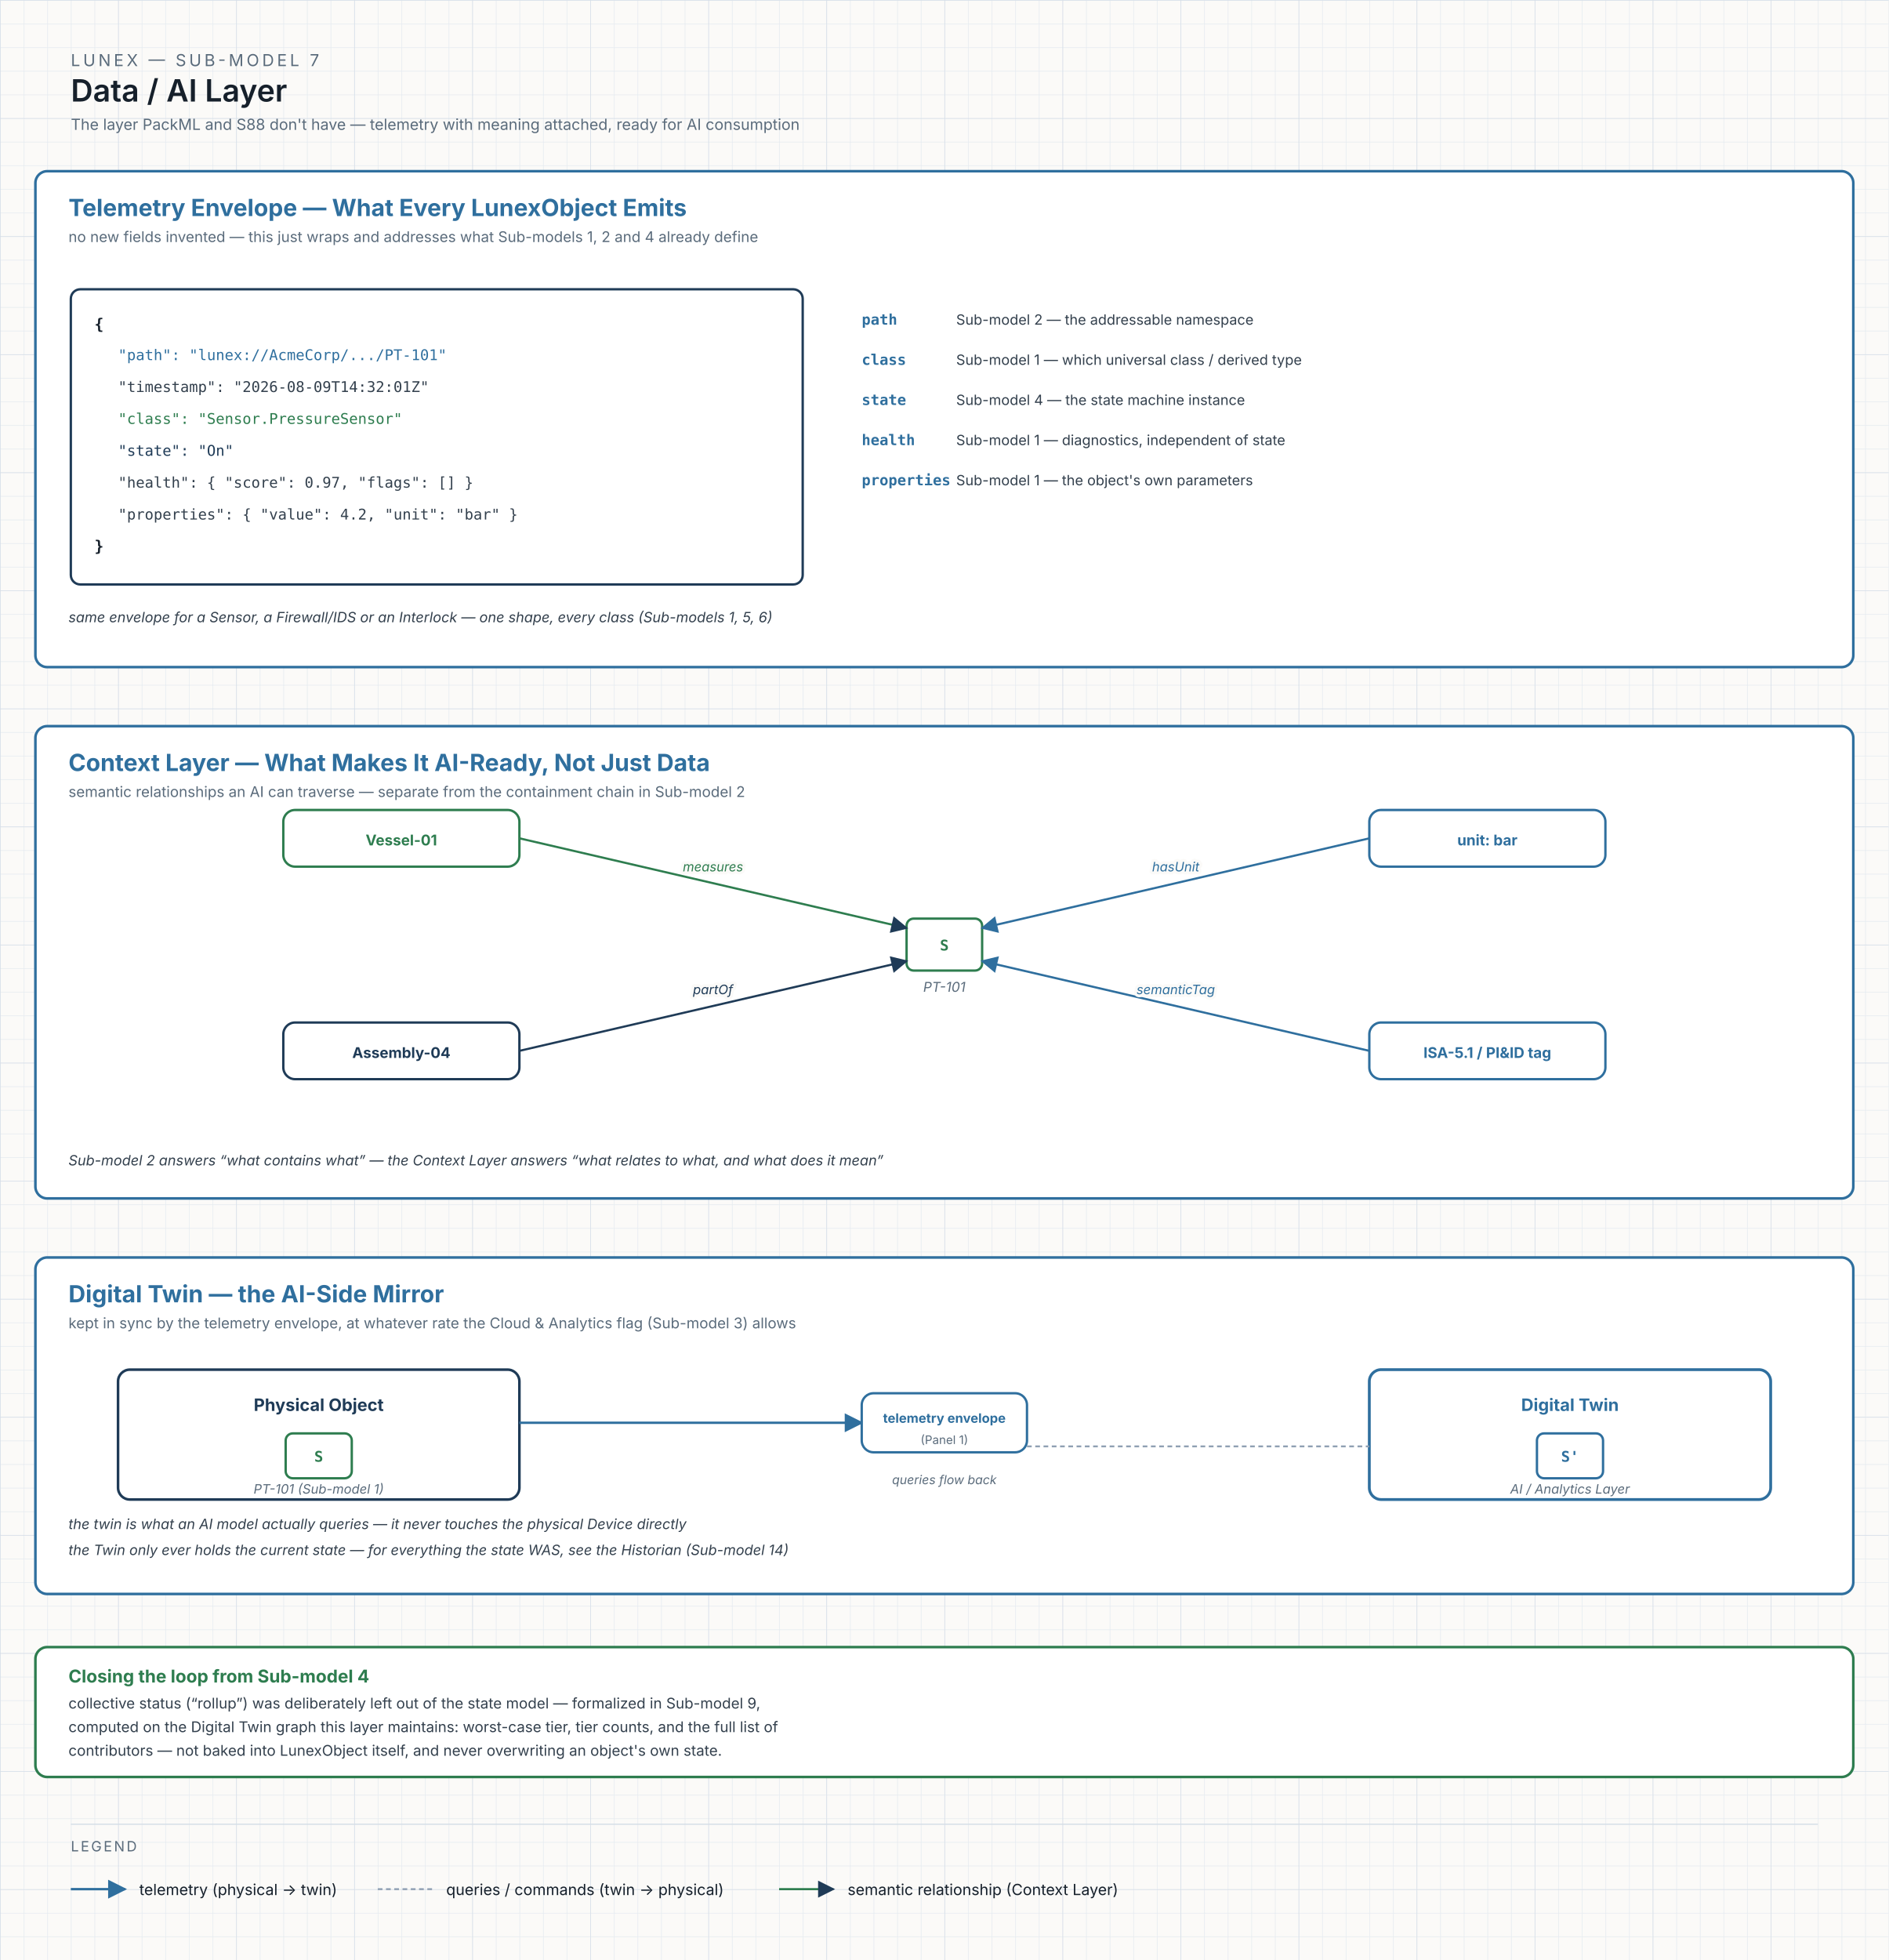
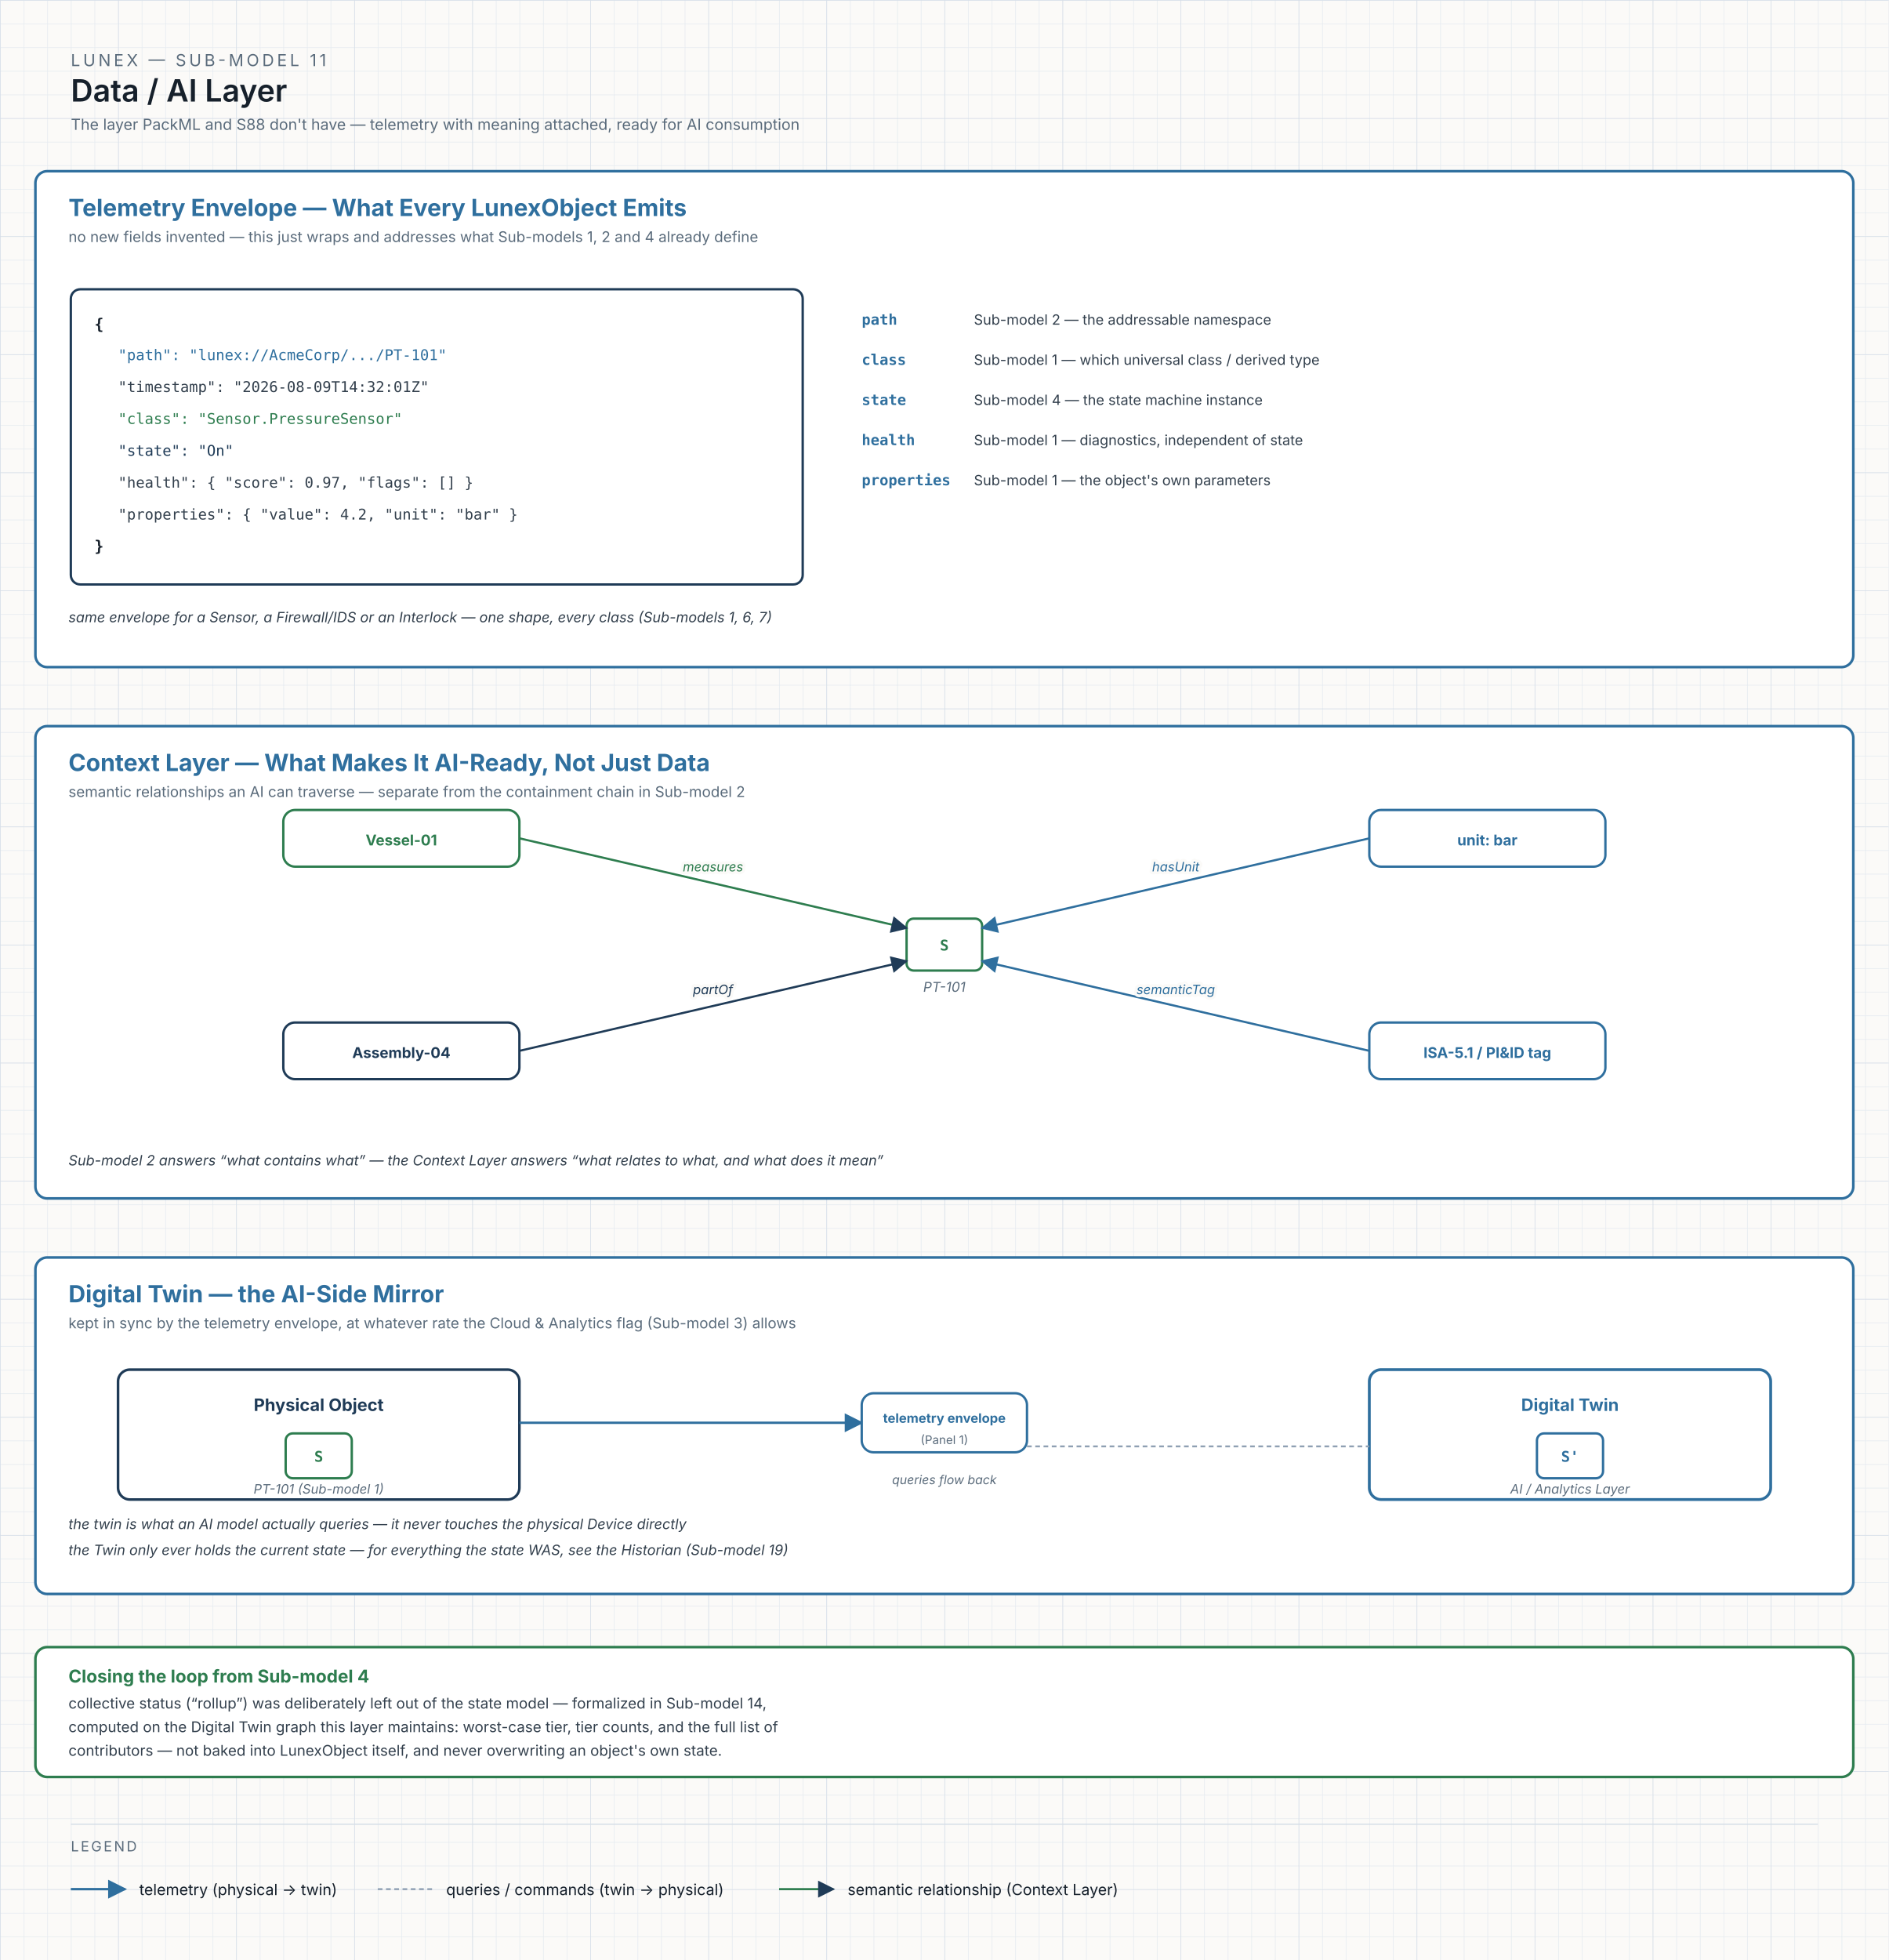
<svg xmlns="http://www.w3.org/2000/svg" viewBox="0 0 1600 1660" width="1600" height="1660" font-family="Inter, Segoe UI, Helvetica Neue, Arial, sans-serif">
  <defs>
    <pattern id="grid" width="20" height="20" patternUnits="userSpaceOnUse">
      <path d="M20 0H0V20" fill="none" stroke="#E6EBF0" stroke-width="1" />
    </pattern>
    <pattern id="grid5" width="100" height="100" patternUnits="userSpaceOnUse">
      <rect width="100" height="100" fill="url(#grid)" />
      <path d="M100 0H0V100" fill="none" stroke="#D6DEE7" stroke-width="1" />
    </pattern>
    <marker id="tri-navy" viewBox="0 0 10 10" refX="9" refY="5" markerWidth="8" markerHeight="8" orient="auto-start-reverse">
      <path d="M0 0 L10 5 L0 10 Z" fill="#1F3B57" />
    </marker>
    <marker id="tri-blue" viewBox="0 0 10 10" refX="9" refY="5" markerWidth="8" markerHeight="8" orient="auto-start-reverse">
      <path d="M0 0 L10 5 L0 10 Z" fill="#2F6F9E" />
    </marker>
    <marker id="tri-hollow" viewBox="0 0 12 12" refX="11" refY="6" markerWidth="11" markerHeight="11" orient="auto-start-reverse">
      <path d="M0 0 L12 6 L0 12 Z" fill="#FFFFFF" stroke="#1F3B57" stroke-width="1.4" />
    </marker>
  </defs>
  <rect width="1600" height="1660" fill="#FBFAF8" />
  <rect width="1600" height="1660" fill="url(#grid5)" />
-   <text x="60" y="56" font-size="14" font-weight="400" fill="#5A6B7B" text-anchor="start" letter-spacing="2.5">LUNEX — SUB-MODEL 7</text>
+   <text x="60" y="56" font-size="14" font-weight="400" fill="#5A6B7B" text-anchor="start" letter-spacing="2.5">LUNEX — SUB-MODEL 11</text>
  <text x="60" y="86" font-size="26" font-weight="600" fill="#16202B" text-anchor="start">Data / AI Layer</text>
  <text x="60" y="110" font-size="13" font-weight="400" fill="#5A6B7B" text-anchor="start">The layer PackML and S88 don't have — telemetry with meaning attached, ready for AI consumption</text>
  <rect x="30" y="145" width="1540" height="420" rx="10" fill="#FFFFFF" stroke="#2F6F9E" stroke-width="2.2" />
  <text x="58" y="183" font-size="20" font-weight="700" fill="#2F6F9E" text-anchor="start">Telemetry Envelope — What Every LunexObject Emits</text>
  <text x="58" y="205" font-size="12.5" font-weight="400" fill="#5A6B7B" text-anchor="start">no new fields invented — this just wraps and addresses what Sub-models 1, 2 and 4 already define</text>
  <rect x="60" y="245" width="620" height="250" rx="8" fill="#FFFFFF" stroke="#1F3B57" stroke-width="2" />
  <text x="80" y="279" font-size="13" font-weight="700" fill="#16202B" text-anchor="start" font-family="Consolas, Menlo, monospace">{</text>
  <text x="100" y="305" font-size="12.5" font-weight="400" fill="#2F6F9E" text-anchor="start" font-family="Consolas, Menlo, monospace">"path": "lunex://AcmeCorp/.../PT-101"</text>
  <text x="100" y="332" font-size="12.5" font-weight="400" fill="#33404D" text-anchor="start" font-family="Consolas, Menlo, monospace">"timestamp": "2026-08-09T14:32:01Z"</text>
  <text x="100" y="359" font-size="12.5" font-weight="400" fill="#2E7D4F" text-anchor="start" font-family="Consolas, Menlo, monospace">"class": "Sensor.PressureSensor"</text>
  <text x="100" y="386" font-size="12.5" font-weight="400" fill="#1F3B57" text-anchor="start" font-family="Consolas, Menlo, monospace">"state": "On"</text>
  <text x="100" y="413" font-size="12.5" font-weight="400" fill="#33404D" text-anchor="start" font-family="Consolas, Menlo, monospace">"health": { "score": 0.97, "flags": [] }</text>
  <text x="100" y="440" font-size="12.5" font-weight="400" fill="#33404D" text-anchor="start" font-family="Consolas, Menlo, monospace">"properties": { "value": 4.2, "unit": "bar" }</text>
  <text x="80" y="467" font-size="13" font-weight="700" fill="#16202B" text-anchor="start" font-family="Consolas, Menlo, monospace">}</text>
  <text x="730" y="275" font-size="12.5" font-weight="700" fill="#2F6F9E" text-anchor="start" font-family="Consolas, Menlo, monospace">path</text>
-   <text x="810" y="275" font-size="12" font-weight="400" fill="#33404D" text-anchor="start">Sub-model 2 — the addressable namespace</text>
+   <text x="825" y="275" font-size="12" font-weight="400" fill="#33404D" text-anchor="start">Sub-model 2 — the addressable namespace</text>
  <text x="730" y="309" font-size="12.5" font-weight="700" fill="#2F6F9E" text-anchor="start" font-family="Consolas, Menlo, monospace">class</text>
-   <text x="810" y="309" font-size="12" font-weight="400" fill="#33404D" text-anchor="start">Sub-model 1 — which universal class / derived type</text>
+   <text x="825" y="309" font-size="12" font-weight="400" fill="#33404D" text-anchor="start">Sub-model 1 — which universal class / derived type</text>
  <text x="730" y="343" font-size="12.5" font-weight="700" fill="#2F6F9E" text-anchor="start" font-family="Consolas, Menlo, monospace">state</text>
-   <text x="810" y="343" font-size="12" font-weight="400" fill="#33404D" text-anchor="start">Sub-model 4 — the state machine instance</text>
+   <text x="825" y="343" font-size="12" font-weight="400" fill="#33404D" text-anchor="start">Sub-model 4 — the state machine instance</text>
  <text x="730" y="377" font-size="12.5" font-weight="700" fill="#2F6F9E" text-anchor="start" font-family="Consolas, Menlo, monospace">health</text>
-   <text x="810" y="377" font-size="12" font-weight="400" fill="#33404D" text-anchor="start">Sub-model 1 — diagnostics, independent of state</text>
+   <text x="825" y="377" font-size="12" font-weight="400" fill="#33404D" text-anchor="start">Sub-model 1 — diagnostics, independent of state</text>
  <text x="730" y="411" font-size="12.5" font-weight="700" fill="#2F6F9E" text-anchor="start" font-family="Consolas, Menlo, monospace">properties</text>
-   <text x="810" y="411" font-size="12" font-weight="400" fill="#33404D" text-anchor="start">Sub-model 1 — the object's own parameters</text>
-   <text x="58" y="527" font-size="12" font-weight="400" fill="#33404D" text-anchor="start" font-style="italic">same envelope for a Sensor, a Firewall/IDS or an Interlock — one shape, every class (Sub-models 1, 5, 6)</text>
+   <text x="825" y="411" font-size="12" font-weight="400" fill="#33404D" text-anchor="start">Sub-model 1 — the object's own parameters</text>
+   <text x="58" y="527" font-size="12" font-weight="400" fill="#33404D" text-anchor="start" font-style="italic">same envelope for a Sensor, a Firewall/IDS or an Interlock — one shape, every class (Sub-models 1, 6, 7)</text>
  <rect x="30" y="615" width="1540" height="400" rx="10" fill="#FFFFFF" stroke="#2F6F9E" stroke-width="2.2" />
  <text x="58" y="653" font-size="20" font-weight="700" fill="#2F6F9E" text-anchor="start">Context Layer — What Makes It AI-Ready, Not Just Data</text>
  <text x="58" y="675" font-size="12.5" font-weight="400" fill="#5A6B7B" text-anchor="start">semantic relationships an AI can traverse — separate from the containment chain in Sub-model 2</text>
  <rect x="768.0" y="778.0" width="64" height="44" rx="6" fill="#FFFFFF" stroke="#2E7D4F" stroke-width="2" />
  <text x="800.0" y="805" font-size="12.5" font-weight="700" fill="#2E7D4F" text-anchor="middle" font-family="Consolas, Menlo, monospace">S</text>
  <text x="800.0" y="840" font-size="11.5" font-weight="400" fill="#5A6B7B" text-anchor="middle" font-style="italic">PT-101</text>
  <rect x="240.0" y="686" width="200" height="48" rx="10" fill="#FFFFFF" stroke="#2E7D4F" stroke-width="2" />
  <text x="340.0" y="716" font-size="12.5" font-weight="700" fill="#2E7D4F" text-anchor="middle">Vessel-01</text>
  <line x1="440.0" y1="710" x2="768.0" y2="786" stroke="#2E7D4F" stroke-width="1.8" marker-end="url(#tri-navy)" />
  <text x="604.0" y="738.0" font-size="11" font-weight="400" fill="#2E7D4F" text-anchor="middle" font-style="italic" stroke="#FBFAF8" stroke-width="5" paint-order="stroke" stroke-linejoin="round">measures</text>
  <rect x="240.0" y="866" width="200" height="48" rx="10" fill="#FFFFFF" stroke="#1F3B57" stroke-width="2" />
  <text x="340.0" y="896" font-size="12.5" font-weight="700" fill="#1F3B57" text-anchor="middle">Assembly-04</text>
  <line x1="440.0" y1="890" x2="768.0" y2="814" stroke="#1F3B57" stroke-width="1.8" marker-end="url(#tri-navy)" />
  <text x="604.0" y="842.0" font-size="11" font-weight="400" fill="#1F3B57" text-anchor="middle" font-style="italic" stroke="#FBFAF8" stroke-width="5" paint-order="stroke" stroke-linejoin="round">partOf</text>
  <rect x="1160.0" y="686" width="200" height="48" rx="10" fill="#FFFFFF" stroke="#2F6F9E" stroke-width="2" />
  <text x="1260.0" y="716" font-size="12.5" font-weight="700" fill="#2F6F9E" text-anchor="middle">unit: bar</text>
  <line x1="1160.0" y1="710" x2="832.0" y2="786" stroke="#2F6F9E" stroke-width="1.8" marker-end="url(#tri-blue)" />
  <text x="996.0" y="738.0" font-size="11" font-weight="400" fill="#2F6F9E" text-anchor="middle" font-style="italic" stroke="#FBFAF8" stroke-width="5" paint-order="stroke" stroke-linejoin="round">hasUnit</text>
  <rect x="1160.0" y="866" width="200" height="48" rx="10" fill="#FFFFFF" stroke="#2F6F9E" stroke-width="2" />
  <text x="1260.0" y="896" font-size="12.5" font-weight="700" fill="#2F6F9E" text-anchor="middle">ISA-5.1 / PI&amp;ID tag</text>
  <line x1="1160.0" y1="890" x2="832.0" y2="814" stroke="#2F6F9E" stroke-width="1.8" marker-end="url(#tri-blue)" />
  <text x="996.0" y="842.0" font-size="11" font-weight="400" fill="#2F6F9E" text-anchor="middle" font-style="italic" stroke="#FBFAF8" stroke-width="5" paint-order="stroke" stroke-linejoin="round">semanticTag</text>
  <text x="58" y="987" font-size="12" font-weight="400" fill="#33404D" text-anchor="start" font-style="italic">Sub-model 2 answers “what contains what” — the Context Layer answers “what relates to what, and what does it mean”</text>
  <rect x="30" y="1065" width="1540" height="285" rx="10" fill="#FFFFFF" stroke="#2F6F9E" stroke-width="2.2" />
  <text x="58" y="1103" font-size="20" font-weight="700" fill="#2F6F9E" text-anchor="start">Digital Twin — the AI-Side Mirror</text>
  <text x="58" y="1125" font-size="12.5" font-weight="400" fill="#5A6B7B" text-anchor="start">kept in sync by the telemetry envelope, at whatever rate the Cloud &amp; Analytics flag (Sub-model 3) allows</text>
  <rect x="100" y="1160" width="340" height="110" rx="10" fill="#FFFFFF" stroke="#1F3B57" stroke-width="2.2" />
  <text x="270.0" y="1195" font-size="14.5" font-weight="700" fill="#1F3B57" text-anchor="middle">Physical Object</text>
  <rect x="242.0" y="1214.0" width="56" height="38" rx="6" fill="#FFFFFF" stroke="#2E7D4F" stroke-width="2" />
  <text x="270.0" y="1238" font-size="12.5" font-weight="700" fill="#2E7D4F" text-anchor="middle" font-family="Consolas, Menlo, monospace">S</text>
  <text x="270.0" y="1265" font-size="11" font-weight="400" fill="#5A6B7B" text-anchor="middle" font-style="italic">PT-101 (Sub-model 1)</text>
  <rect x="1160" y="1160" width="340" height="110" rx="10" fill="#FFFFFF" stroke="#2F6F9E" stroke-width="2.4" />
  <text x="1330.0" y="1195" font-size="14.5" font-weight="700" fill="#2F6F9E" text-anchor="middle">Digital Twin</text>
  <rect x="1302.0" y="1214.0" width="56" height="38" rx="6" fill="#FFFFFF" stroke="#2F6F9E" stroke-width="2" />
  <text x="1330.0" y="1238" font-size="12.5" font-weight="700" fill="#2F6F9E" text-anchor="middle" font-family="Consolas, Menlo, monospace">S'</text>
  <text x="1330.0" y="1265" font-size="11" font-weight="400" fill="#5A6B7B" text-anchor="middle" font-style="italic">AI / Analytics Layer</text>
  <line x1="440" y1="1205" x2="730.0" y2="1205" stroke="#2F6F9E" stroke-width="2" marker-end="url(#tri-blue)" />
  <line x1="870.0" y1="1225" x2="1160" y2="1225" stroke="#8FA0B3" stroke-width="1.6" stroke-dasharray="4,3" />
  <rect x="730.0" y="1180" width="140" height="50" rx="10" fill="#FFFFFF" stroke="#2F6F9E" stroke-width="2" />
  <text x="800.0" y="1205" font-size="11" font-weight="700" fill="#2F6F9E" text-anchor="middle">telemetry envelope</text>
  <text x="800.0" y="1223" font-size="10" font-weight="400" fill="#5A6B7B" text-anchor="middle">(Panel 1)</text>
  <text x="800.0" y="1257" font-size="10.5" font-weight="400" fill="#5A6B7B" text-anchor="middle" font-style="italic">queries flow back</text>
  <text x="58" y="1295" font-size="12" font-weight="400" fill="#33404D" text-anchor="start" font-style="italic">the twin is what an AI model actually queries — it never touches the physical Device directly</text>
-   <text x="58" y="1317" font-size="12" font-weight="400" fill="#33404D" text-anchor="start" font-style="italic">the Twin only ever holds the current state — for everything the state WAS, see the Historian (Sub-model 14)</text>
+   <text x="58" y="1317" font-size="12" font-weight="400" fill="#33404D" text-anchor="start" font-style="italic">the Twin only ever holds the current state — for everything the state WAS, see the Historian (Sub-model 19)</text>
  <rect x="30" y="1395" width="1540" height="110" rx="10" fill="#FFFFFF" stroke="#2E7D4F" stroke-width="2.2" />
  <text x="58" y="1425" font-size="15" font-weight="700" fill="#2E7D4F" text-anchor="start">Closing the loop from Sub-model 4</text>
-   <text x="58" y="1447" font-size="12.5" font-weight="400" fill="#33404D" text-anchor="start">collective status (“rollup”) was deliberately left out of the state model — formalized in Sub-model 9,</text>
+   <text x="58" y="1447" font-size="12.5" font-weight="400" fill="#33404D" text-anchor="start">collective status (“rollup”) was deliberately left out of the state model — formalized in Sub-model 14,</text>
  <text x="58" y="1467" font-size="12.5" font-weight="400" fill="#33404D" text-anchor="start">computed on the Digital Twin graph this layer maintains: worst-case tier, tier counts, and the full list of</text>
  <text x="58" y="1487" font-size="12.5" font-weight="400" fill="#33404D" text-anchor="start">contributors — not baked into LunexObject itself, and never overwriting an object's own state.</text>
  <line x1="60" y1="1545" x2="1540" y2="1545" stroke="#D6DEE7" stroke-width="1" />
  <text x="60" y="1568" font-size="12" font-weight="400" fill="#5A6B7B" text-anchor="start" letter-spacing="1.6">LEGEND</text>
  <line x1="60" y1="1600" x2="106" y2="1600" stroke="#2F6F9E" stroke-width="2" marker-end="url(#tri-blue)" />
  <text x="118" y="1605" font-size="13" font-weight="400" fill="#16202B" text-anchor="start">telemetry (physical → twin)</text>
  <line x1="320" y1="1600" x2="366" y2="1600" stroke="#8FA0B3" stroke-width="1.6" stroke-dasharray="4,3" />
  <text x="378" y="1605" font-size="13" font-weight="400" fill="#16202B" text-anchor="start">queries / commands (twin → physical)</text>
  <line x1="660" y1="1600" x2="706" y2="1600" stroke="#2E7D4F" stroke-width="1.8" marker-end="url(#tri-navy)" />
  <text x="718" y="1605" font-size="13" font-weight="400" fill="#16202B" text-anchor="start">semantic relationship (Context Layer)</text>
</svg>
